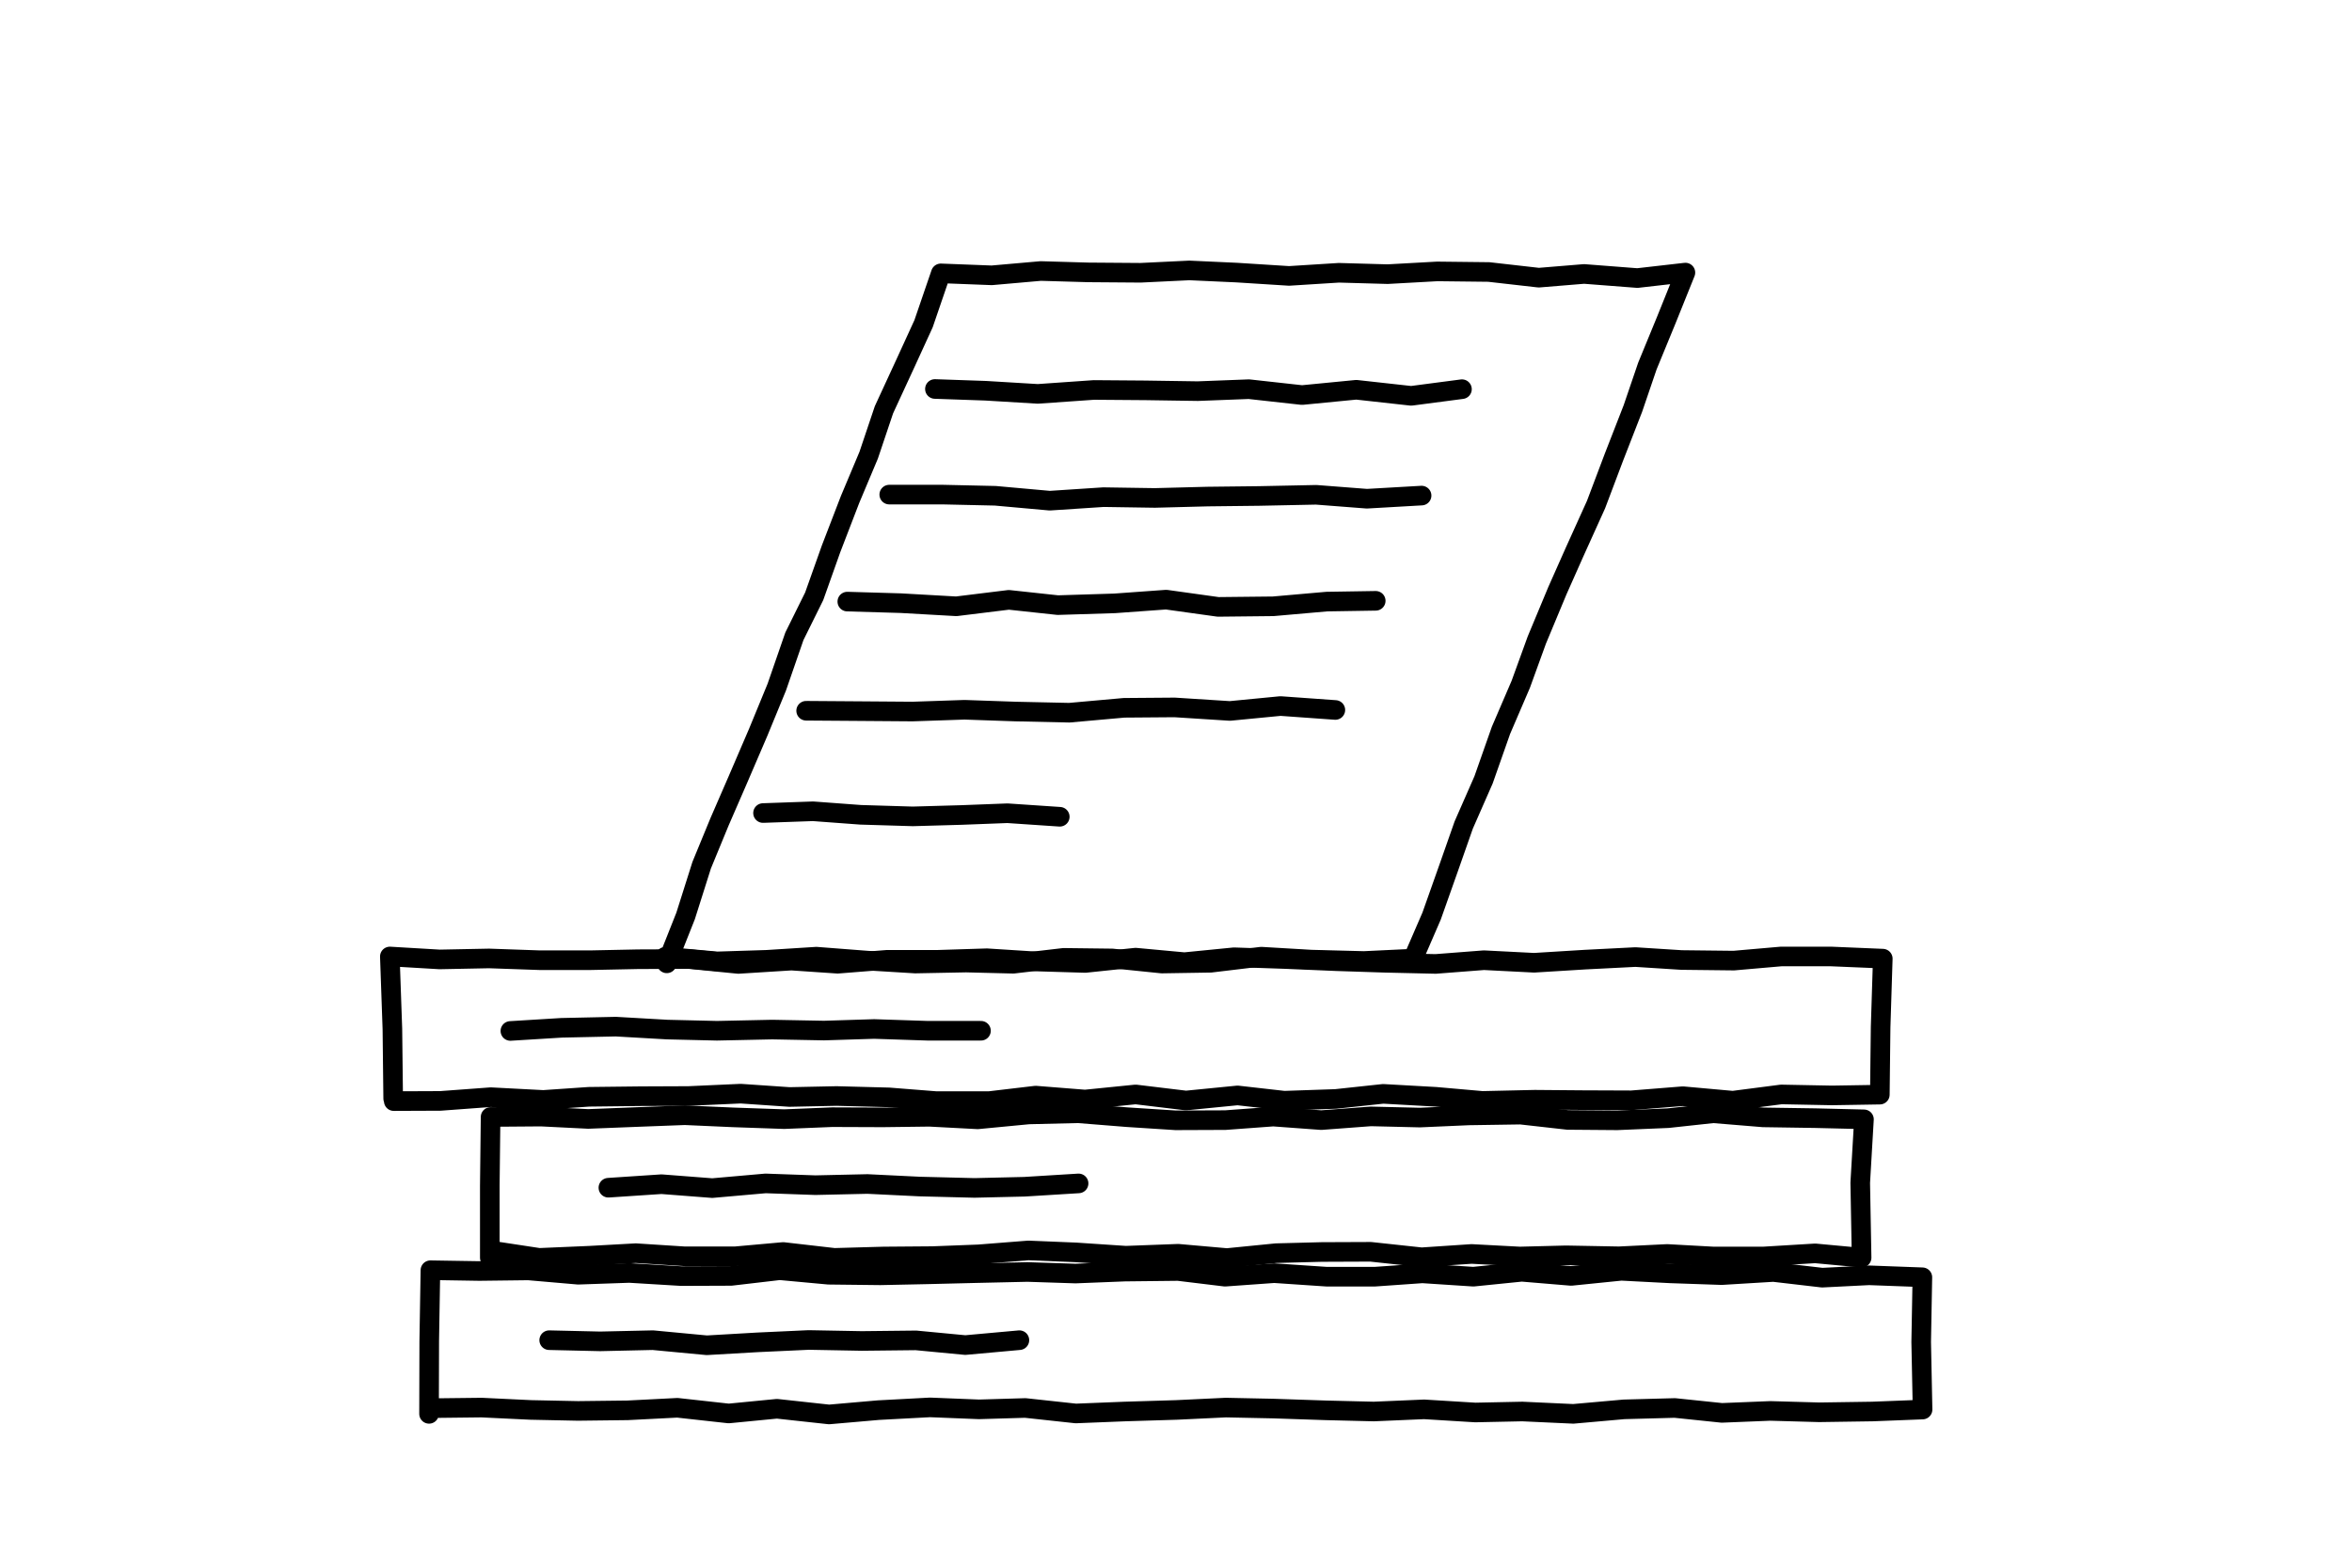
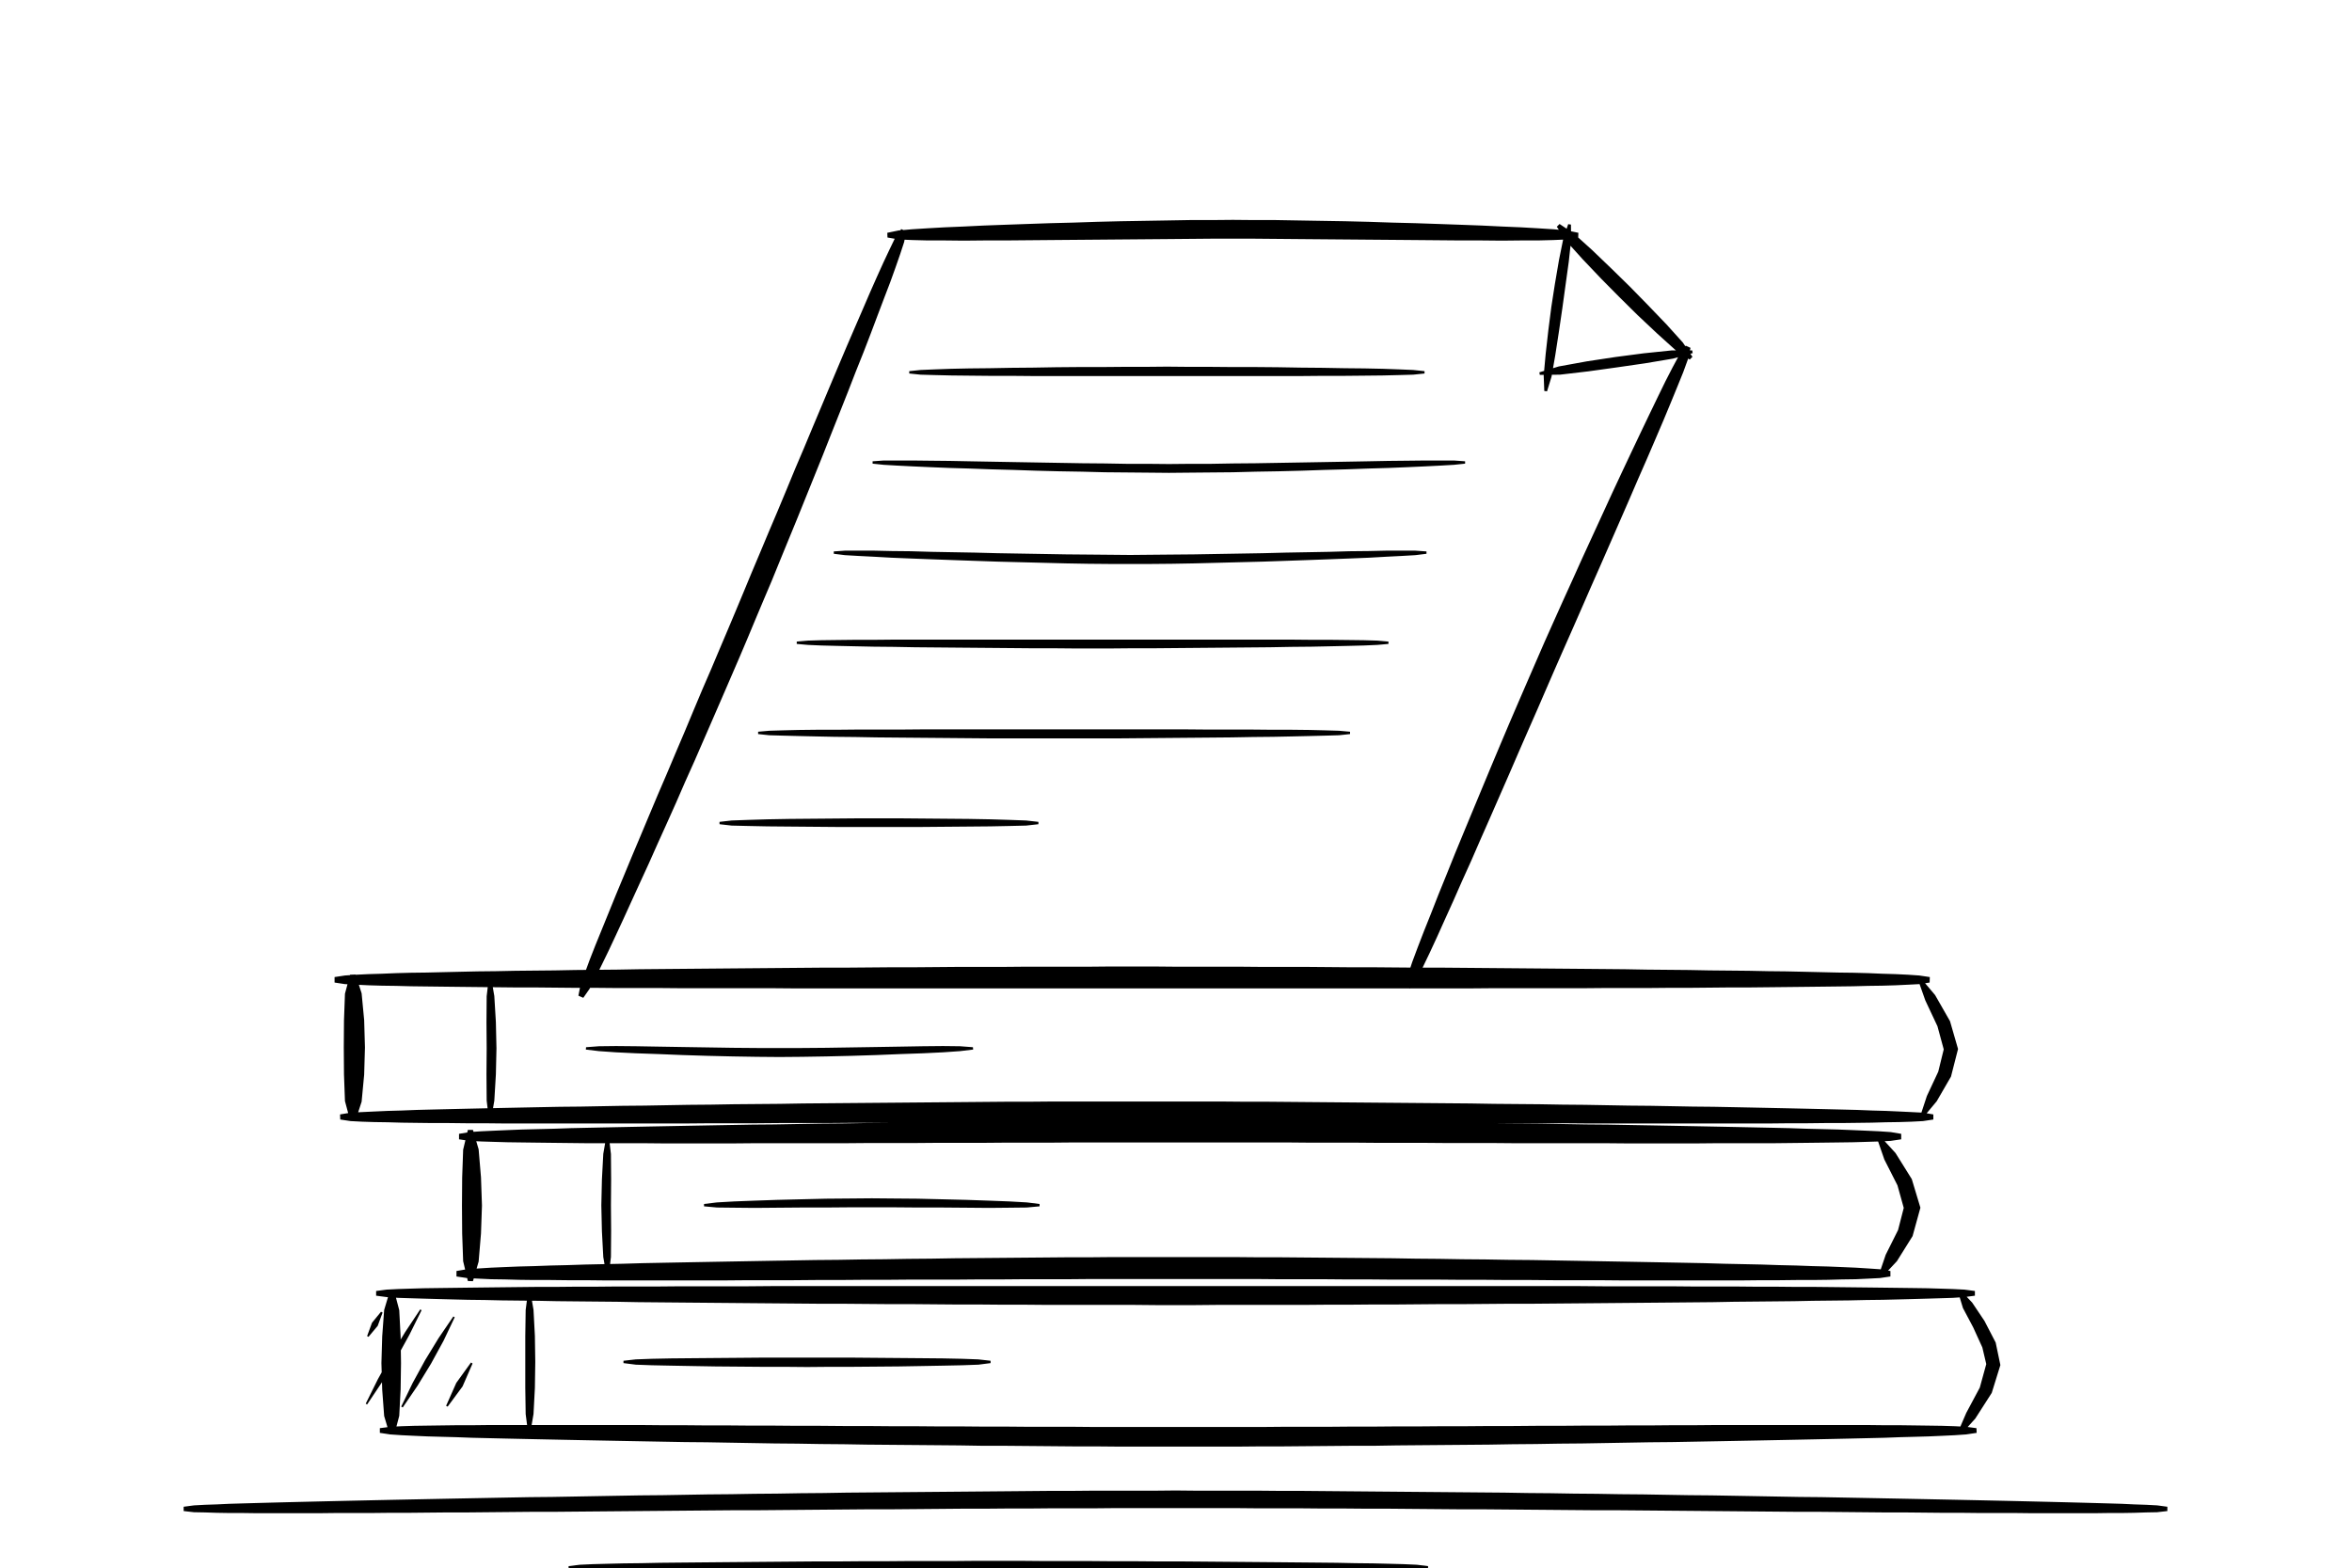
<svg xmlns="http://www.w3.org/2000/svg" viewBox="0 0 120 80">
-   <g fill="none" stroke="currentColor" stroke-width="1" stroke-linecap="round" stroke-linejoin="round">
-     <path d="M21.96,71.86 L24.57,71.83 L27.08,71.95 L29.49,72.00 L32.02,71.97 L34.56,71.84 L37.18,72.13 L39.64,71.89 L42.30,72.18 L44.82,71.96 L47.45,71.82 L49.95,71.92 L52.31,71.85 L54.89,72.13 L57.39,72.03 L60.03,71.95 L62.54,71.83 L64.96,71.88 L67.64,71.97 L70.09,72.03 L72.66,71.92 L75.27,72.08 L77.67,72.03 L80.27,72.15 L82.86,71.92 L85.45,71.85 L87.85,72.10 L90.32,72.00 L92.82,72.07 L95.53,72.03 L98.09,71.93 L98.02,68.48 L98.08,65.18 L95.36,65.08 L92.97,65.20 L90.48,64.91 L87.84,65.07 L85.22,64.98 L82.72,64.85 L80.16,65.11 L77.64,64.90 L75.17,65.15 L72.57,64.98 L70.15,65.15 L67.68,65.15 L65.01,64.97 L62.50,65.15 L60.11,64.86 L57.39,64.89 L54.87,64.99 L52.42,64.91 L49.75,64.97 L47.30,65.03 L44.91,65.08 L42.27,65.05 L39.78,64.82 L37.30,65.11 L34.76,65.12 L32.11,64.96 L29.50,65.05 L26.96,64.83 L24.46,64.86 L21.96,64.82 L21.90,68.45 L21.89,72.15" />
-     <path d="M28.02,68.39 L30.62,68.45 L33.31,68.39 L36.06,68.65 L38.66,68.50 L41.26,68.38 L43.97,68.43 L46.73,68.40 L49.25,68.64 L52.01,68.39" />
-     <path d="M25.01,63.81 L27.51,64.19 L30.09,64.08 L32.44,63.95 L34.92,64.11 L37.51,64.11 L39.96,63.89 L42.57,64.19 L45.08,64.12 L47.58,64.10 L49.93,64.01 L52.47,63.81 L54.89,63.91 L57.44,64.08 L60.11,63.98 L62.60,64.20 L65.11,63.95 L67.43,63.89 L69.93,63.88 L72.53,64.16 L75.08,63.99 L77.54,64.12 L79.90,64.06 L82.60,64.11 L85.06,63.99 L87.42,64.12 L89.96,64.12 L92.61,63.96 L94.98,64.18 L94.91,60.36 L95.10,57.12 L92.62,57.06 L89.96,57.02 L87.41,56.81 L85.11,57.06 L82.51,57.17 L79.98,57.15 L77.58,56.88 L74.94,56.92 L72.44,57.03 L69.94,56.97 L67.41,57.16 L64.96,56.98 L62.52,57.16 L59.98,57.17 L57.50,57.01 L55.01,56.81 L52.49,56.87 L49.88,57.12 L47.42,56.99 L45.05,57.02 L42.46,57.01 L40.01,57.11 L37.41,57.02 L34.94,56.91 L32.57,57.00 L30.01,57.10 L27.60,56.98 L25.03,57.00 L24.99,60.51 L24.99,64.18" />
-     <path d="M31.04,60.61 L33.75,60.43 L36.34,60.63 L39.06,60.39 L41.60,60.48 L44.26,60.42 L46.92,60.55 L49.72,60.62 L52.27,60.56 L55.03,60.39" />
-     <path d="M20.09,56.19 L22.47,56.18 L25.04,55.99 L27.72,56.13 L30.05,55.97 L32.67,55.94 L35.13,55.93 L37.79,55.81 L40.28,55.98 L42.68,55.93 L45.36,56.00 L47.76,56.19 L50.47,56.19 L52.84,55.91 L55.36,56.11 L57.94,55.85 L60.51,56.16 L63.14,55.90 L65.52,56.17 L68.15,56.08 L70.57,55.82 L73.25,55.97 L75.63,56.18 L78.30,56.12 L80.70,56.14 L83.23,56.15 L85.86,55.94 L88.41,56.17 L90.88,55.85 L93.47,55.90 L95.91,55.86 L95.95,52.42 L96.06,48.92 L93.43,48.81 L90.87,48.81 L88.46,49.02 L85.79,48.99 L83.44,48.84 L80.88,48.97 L78.27,49.13 L75.71,49.00 L73.25,49.19 L70.63,49.13 L68.18,49.05 L65.58,48.94 L62.96,48.85 L60.43,49.10 L57.94,48.87 L55.37,49.14 L53.02,49.07 L50.35,48.90 L47.82,48.98 L45.25,48.98 L42.74,49.18 L40.38,49.02 L37.67,49.19 L35.15,48.94 L32.55,48.95 L30.13,49.00 L27.53,49.00 L24.95,48.91 L22.43,48.96 L19.89,48.81 L20.02,52.51 L20.06,56.06" />
-     <path d="M26.04,52.61 L28.65,52.45 L31.42,52.39 L34.04,52.54 L36.58,52.60 L39.40,52.54 L42.04,52.59 L44.60,52.51 L47.33,52.60 L50.05,52.60" />
-     <path d="M34.02,49.16 L34.98,46.74 L35.80,44.15 L36.71,41.94 L37.64,39.80 L38.68,37.38 L39.63,35.07 L40.53,32.47 L41.54,30.43 L42.40,28.01 L43.37,25.49 L44.32,23.23 L45.10,20.91 L46.19,18.55 L47.12,16.52 L48.00,13.95 L50.60,14.05 L53.10,13.83 L55.52,13.90 L58.19,13.92 L60.68,13.80 L63.09,13.91 L65.77,14.08 L68.31,13.92 L70.80,13.99 L73.33,13.85 L75.96,13.88 L78.51,14.17 L80.82,13.98 L83.54,14.19 L85.99,13.91 L85.00,16.37 L84.05,18.68 L83.31,20.85 L82.34,23.34 L81.43,25.75 L80.34,28.16 L79.46,30.14 L78.41,32.66 L77.59,34.92 L76.58,37.27 L75.69,39.80 L74.68,42.10 L73.95,44.18 L73.04,46.75 L72.10,48.92 L69.59,49.04 L66.90,48.97 L64.35,48.82 L61.77,49.13 L59.28,49.17 L56.74,48.91 L54.27,48.88 L51.70,49.18 L49.29,49.12 L46.70,49.17 L44.24,49.02 L41.65,48.82 L39.12,48.98 L36.59,49.06 L33.95,48.82" />
-     <path d="M47.70,19.85 L50.29,19.94 L52.95,20.10 L55.81,19.90 L58.44,19.92 L61.11,19.96 L63.72,19.86 L66.43,20.16 L69.20,19.89 L72.00,20.20 L74.59,19.86" />
-     <path d="M45.37,25.24 L48.10,25.24 L50.78,25.30 L53.56,25.55 L56.30,25.37 L58.92,25.41 L61.61,25.34 L64.23,25.31 L67.15,25.25 L69.74,25.45 L72.53,25.29" />
-     <path d="M43.23,30.70 L45.96,30.78 L48.79,30.94 L51.47,30.61 L53.97,30.88 L56.87,30.79 L59.50,30.60 L62.15,30.97 L64.96,30.94 L67.69,30.70 L70.19,30.66" />
-     <path d="M41.13,36.27 L43.93,36.29 L46.56,36.31 L49.21,36.22 L51.81,36.31 L54.56,36.37 L57.35,36.12 L59.93,36.10 L62.75,36.28 L65.33,36.03 L68.13,36.23" />
-     <path d="M38.93,41.49 L41.48,41.40 L43.91,41.58 L46.57,41.66 L49.05,41.59 L51.40,41.50 L54.07,41.68" />
-   </g>
+   <path fill="currentColor" d="M19.38,73.12 L19.91,73.20 L20.50,73.24 L21.13,73.27 L21.80,73.30 L22.52,73.32 L23.28,73.34 L24.08,73.37 L24.92,73.39 L25.79,73.41 L26.70,73.43 L27.64,73.45 L28.60,73.47 L29.60,73.49 L30.62,73.51 L31.67,73.53 L32.74,73.55 L33.83,73.57 L34.94,73.59 L36.06,73.60 L37.20,73.62 L38.35,73.64 L39.51,73.66 L40.68,73.67 L41.86,73.69 L43.05,73.70 L44.23,73.72 L45.42,73.73 L46.61,73.74 L47.79,73.75 L48.97,73.76 L50.15,73.78 L51.31,73.78 L52.47,73.79 L53.61,73.80 L54.74,73.81 L55.86,73.81 L56.95,73.82 L58.03,73.82 L59.08,73.82 L60.11,73.82 L61.15,73.82 L62.20,73.82 L63.28,73.82 L64.37,73.81 L65.49,73.81 L66.62,73.80 L67.76,73.79 L68.91,73.78 L70.08,73.78 L71.25,73.76 L72.44,73.75 L73.62,73.74 L74.81,73.73 L76.00,73.72 L77.18,73.70 L78.37,73.69 L79.54,73.67 L80.72,73.66 L81.88,73.64 L83.03,73.62 L84.17,73.60 L85.29,73.59 L86.40,73.57 L87.49,73.55 L88.56,73.53 L89.61,73.51 L90.63,73.49 L91.62,73.47 L92.59,73.45 L93.53,73.43 L94.44,73.41 L95.31,73.39 L96.15,73.37 L96.95,73.34 L97.71,73.32 L98.42,73.30 L99.10,73.27 L99.73,73.24 L100.31,73.20 L100.85,73.12 L100.84,72.88 L100.31,72.81 L99.73,72.78 L99.09,72.76 L98.42,72.75 L97.70,72.74 L96.94,72.73 L96.14,72.73 L95.30,72.72 L94.43,72.72 L93.52,72.72 L92.58,72.72 L91.62,72.72 L90.62,72.72 L89.60,72.72 L88.55,72.72 L87.48,72.72 L86.39,72.73 L85.28,72.73 L84.16,72.74 L83.02,72.74 L81.87,72.75 L80.71,72.75 L79.54,72.76 L78.36,72.76 L77.17,72.77 L75.99,72.77 L74.80,72.78 L73.61,72.78 L72.43,72.79 L71.25,72.79 L70.07,72.80 L68.91,72.80 L67.75,72.81 L66.61,72.81 L65.48,72.81 L64.37,72.82 L63.27,72.82 L62.20,72.82 L61.14,72.82 L60.11,72.82 L59.08,72.82 L58.03,72.82 L56.95,72.82 L55.86,72.82 L54.75,72.81 L53.62,72.81 L52.47,72.81 L51.32,72.80 L50.15,72.80 L48.98,72.79 L47.80,72.79 L46.61,72.78 L45.43,72.78 L44.24,72.77 L43.05,72.77 L41.87,72.76 L40.69,72.76 L39.52,72.75 L38.36,72.75 L37.21,72.74 L36.07,72.74 L34.94,72.73 L33.84,72.73 L32.75,72.72 L31.68,72.72 L30.63,72.72 L29.61,72.72 L28.61,72.72 L27.64,72.72 L26.71,72.72 L25.80,72.72 L24.93,72.72 L24.09,72.73 L23.29,72.73 L22.53,72.74 L21.81,72.75 L21.13,72.76 L20.50,72.78 L19.92,72.81 L19.38,72.88Z M19.19,66.12 L19.72,66.19 L20.31,66.23 L20.94,66.25 L21.61,66.27 L22.33,66.29 L23.09,66.31 L23.89,66.33 L24.73,66.34 L25.61,66.36 L26.51,66.37 L27.45,66.38 L28.42,66.40 L29.42,66.41 L30.45,66.42 L31.49,66.43 L32.56,66.45 L33.65,66.46 L34.76,66.47 L35.89,66.48 L37.03,66.49 L38.18,66.50 L39.35,66.51 L40.52,66.52 L41.70,66.53 L42.89,66.53 L44.07,66.54 L45.26,66.55 L46.45,66.55 L47.64,66.56 L48.82,66.57 L50.00,66.57 L51.16,66.58 L52.32,66.58 L53.47,66.59 L54.60,66.59 L55.71,66.59 L56.81,66.59 L57.89,66.59 L58.94,66.60 L59.98,66.60 L61.01,66.60 L62.06,66.59 L63.14,66.59 L64.24,66.59 L65.35,66.59 L66.48,66.59 L67.63,66.58 L68.79,66.58 L69.95,66.57 L71.13,66.57 L72.31,66.56 L73.50,66.55 L74.69,66.55 L75.88,66.54 L77.06,66.53 L78.25,66.53 L79.43,66.52 L80.60,66.51 L81.77,66.50 L82.92,66.49 L84.06,66.48 L85.19,66.47 L86.30,66.46 L87.39,66.45 L88.46,66.43 L89.50,66.42 L90.53,66.41 L91.53,66.40 L92.50,66.38 L93.44,66.37 L94.34,66.36 L95.22,66.34 L96.06,66.33 L96.86,66.31 L97.62,66.29 L98.34,66.27 L99.01,66.25 L99.64,66.23 L100.23,66.19 L100.76,66.12 L100.76,65.88 L100.23,65.81 L99.64,65.78 L99.01,65.76 L98.34,65.74 L97.62,65.73 L96.85,65.72 L96.05,65.71 L95.22,65.70 L94.34,65.69 L93.43,65.68 L92.49,65.67 L91.52,65.67 L90.53,65.66 L89.50,65.66 L88.45,65.65 L87.38,65.65 L86.29,65.65 L85.18,65.64 L84.06,65.64 L82.92,65.64 L81.76,65.64 L80.60,65.63 L79.43,65.63 L78.25,65.63 L77.06,65.63 L75.87,65.63 L74.68,65.63 L73.50,65.63 L72.31,65.63 L71.13,65.63 L69.95,65.63 L68.78,65.63 L67.63,65.63 L66.48,65.63 L65.35,65.63 L64.24,65.63 L63.14,65.63 L62.06,65.63 L61.01,65.63 L59.98,65.63 L58.94,65.63 L57.89,65.63 L56.81,65.63 L55.71,65.63 L54.60,65.63 L53.47,65.63 L52.32,65.63 L51.17,65.63 L50.00,65.63 L48.82,65.63 L47.64,65.63 L46.46,65.63 L45.27,65.63 L44.08,65.63 L42.89,65.63 L41.70,65.63 L40.52,65.63 L39.35,65.63 L38.19,65.64 L37.03,65.64 L35.89,65.64 L34.77,65.64 L33.66,65.65 L32.57,65.65 L31.50,65.65 L30.45,65.66 L29.42,65.66 L28.43,65.67 L27.46,65.67 L26.52,65.68 L25.61,65.69 L24.74,65.70 L23.90,65.71 L23.10,65.72 L22.33,65.73 L21.61,65.74 L20.94,65.76 L20.31,65.78 L19.72,65.81 L19.19,65.88Z M19.88,65.91 L19.60,66.85 L19.50,68.20 L19.46,69.56 L19.50,70.91 L19.60,72.26 L19.88,73.20 L20.12,73.20 L20.37,72.25 L20.44,70.90 L20.46,69.56 L20.44,68.21 L20.37,66.86 L20.12,65.91Z M99.92,65.99 L100.15,66.75 L100.67,67.73 L101.14,68.76 L101.34,69.61 L101.01,70.81 L100.32,72.10 L99.89,73.10 L100.05,73.20 L100.78,72.39 L101.62,71.08 L102.06,69.66 L101.82,68.51 L101.25,67.41 L100.62,66.47 L100.08,65.90Z M26.94,65.92 L26.82,66.85 L26.80,68.18 L26.80,69.50 L26.80,70.83 L26.82,72.16 L26.94,73.09 L27.06,73.09 L27.22,72.16 L27.29,70.83 L27.31,69.50 L27.29,68.17 L27.22,66.84 L27.06,65.91Z M31.81,69.56 L32.44,69.64 L33.26,69.67 L34.24,69.69 L35.33,69.71 L36.50,69.73 L37.71,69.74 L38.91,69.75 L40.08,69.75 L41.18,69.76 L42.27,69.75 L43.44,69.75 L44.65,69.74 L45.85,69.73 L47.02,69.71 L48.12,69.69 L49.09,69.67 L49.92,69.64 L50.54,69.56 L50.54,69.44 L49.91,69.37 L49.09,69.34 L48.12,69.32 L47.02,69.31 L45.85,69.30 L44.65,69.29 L43.44,69.28 L42.27,69.28 L41.18,69.28 L40.08,69.28 L38.91,69.28 L37.71,69.29 L36.50,69.30 L35.33,69.31 L34.24,69.32 L33.26,69.34 L32.44,69.37 L31.81,69.44Z M23.29,65.14 L23.83,65.22 L24.42,65.25 L25.06,65.28 L25.75,65.29 L26.49,65.31 L27.27,65.32 L28.10,65.32 L28.96,65.33 L29.87,65.33 L30.80,65.34 L31.78,65.34 L32.78,65.34 L33.81,65.34 L34.86,65.34 L35.94,65.34 L37.04,65.34 L38.16,65.33 L39.30,65.33 L40.45,65.33 L41.61,65.32 L42.78,65.32 L43.96,65.31 L45.14,65.31 L46.32,65.30 L47.51,65.30 L48.69,65.30 L49.87,65.29 L51.04,65.29 L52.20,65.28 L53.35,65.28 L54.49,65.28 L55.61,65.27 L56.71,65.27 L57.78,65.27 L58.84,65.27 L59.87,65.27 L60.90,65.27 L61.95,65.27 L63.03,65.27 L64.13,65.27 L65.25,65.28 L66.39,65.28 L67.53,65.28 L68.70,65.29 L69.87,65.29 L71.04,65.30 L72.23,65.30 L73.41,65.30 L74.60,65.31 L75.78,65.31 L76.96,65.32 L78.13,65.32 L79.29,65.33 L80.44,65.33 L81.57,65.33 L82.69,65.34 L83.79,65.34 L84.87,65.34 L85.93,65.34 L86.96,65.34 L87.96,65.34 L88.93,65.34 L89.87,65.33 L90.77,65.33 L91.64,65.32 L92.46,65.32 L93.25,65.31 L93.99,65.29 L94.68,65.28 L95.32,65.25 L95.91,65.22 L96.45,65.14 L96.45,64.86 L95.91,64.77 L95.32,64.73 L94.68,64.69 L93.99,64.66 L93.25,64.63 L92.47,64.61 L91.65,64.58 L90.78,64.56 L89.88,64.53 L88.94,64.51 L87.97,64.49 L86.97,64.46 L85.94,64.44 L84.88,64.42 L83.80,64.40 L82.70,64.38 L81.58,64.36 L80.45,64.34 L79.30,64.32 L78.14,64.30 L76.97,64.29 L75.79,64.27 L74.61,64.26 L73.42,64.24 L72.24,64.23 L71.05,64.21 L69.87,64.20 L68.70,64.19 L67.54,64.18 L66.39,64.17 L65.25,64.16 L64.14,64.16 L63.03,64.15 L61.95,64.15 L60.90,64.15 L59.87,64.15 L58.84,64.15 L57.78,64.15 L56.70,64.15 L55.60,64.16 L54.48,64.16 L53.35,64.17 L52.20,64.18 L51.03,64.19 L49.86,64.20 L48.68,64.21 L47.50,64.23 L46.32,64.24 L45.13,64.26 L43.95,64.27 L42.77,64.29 L41.60,64.30 L40.44,64.32 L39.29,64.34 L38.15,64.36 L37.03,64.38 L35.93,64.40 L34.85,64.42 L33.80,64.44 L32.77,64.46 L31.77,64.49 L30.80,64.51 L29.86,64.53 L28.95,64.56 L28.09,64.58 L27.26,64.61 L26.48,64.63 L25.74,64.66 L25.05,64.69 L24.41,64.73 L23.82,64.77 L23.29,64.86Z M23.42,58.14 L23.96,58.22 L24.56,58.25 L25.20,58.27 L25.90,58.29 L26.64,58.30 L27.43,58.31 L28.26,58.32 L29.13,58.33 L30.03,58.34 L30.98,58.34 L31.95,58.34 L32.96,58.34 L34.00,58.35 L35.06,58.35 L36.15,58.35 L37.25,58.35 L38.38,58.34 L39.52,58.34 L40.68,58.34 L41.84,58.34 L43.02,58.34 L44.21,58.33 L45.40,58.33 L46.59,58.33 L47.78,58.32 L48.97,58.32 L50.15,58.32 L51.33,58.31 L52.50,58.31 L53.65,58.31 L54.80,58.30 L55.92,58.30 L57.03,58.30 L58.11,58.30 L59.17,58.30 L60.21,58.30 L61.24,58.30 L62.31,58.30 L63.39,58.30 L64.50,58.30 L65.62,58.30 L66.76,58.31 L67.92,58.31 L69.09,58.31 L70.27,58.32 L71.45,58.32 L72.64,58.32 L73.83,58.33 L75.02,58.33 L76.21,58.33 L77.40,58.34 L78.57,58.34 L79.74,58.34 L80.90,58.34 L82.04,58.34 L83.17,58.35 L84.27,58.35 L85.36,58.35 L86.42,58.35 L87.46,58.34 L88.46,58.34 L89.44,58.34 L90.38,58.34 L91.29,58.33 L92.16,58.32 L92.99,58.31 L93.78,58.30 L94.52,58.29 L95.22,58.27 L95.86,58.25 L96.46,58.22 L97.00,58.14 L97.00,57.86 L96.46,57.77 L95.87,57.73 L95.22,57.70 L94.53,57.67 L93.78,57.64 L93.00,57.62 L92.17,57.60 L91.30,57.57 L90.39,57.55 L89.45,57.53 L88.47,57.51 L87.46,57.49 L86.43,57.47 L85.37,57.45 L84.28,57.43 L83.17,57.41 L82.05,57.39 L80.91,57.38 L79.75,57.36 L78.58,57.34 L77.40,57.33 L76.22,57.31 L75.03,57.30 L73.84,57.28 L72.65,57.27 L71.46,57.26 L70.27,57.25 L69.09,57.24 L67.92,57.23 L66.77,57.22 L65.63,57.22 L64.50,57.21 L63.39,57.21 L62.31,57.20 L61.25,57.20 L60.21,57.20 L59.17,57.20 L58.11,57.20 L57.02,57.21 L55.92,57.21 L54.79,57.22 L53.65,57.22 L52.49,57.23 L51.32,57.24 L50.15,57.25 L48.96,57.26 L47.77,57.27 L46.58,57.28 L45.39,57.30 L44.20,57.31 L43.01,57.33 L41.84,57.34 L40.67,57.36 L39.51,57.38 L38.37,57.39 L37.24,57.41 L36.14,57.43 L35.05,57.45 L33.99,57.47 L32.95,57.49 L31.95,57.51 L30.97,57.53 L30.03,57.55 L29.12,57.57 L28.25,57.60 L27.42,57.62 L26.63,57.64 L25.89,57.67 L25.20,57.70 L24.55,57.73 L23.96,57.77 L23.42,57.86Z M23.87,57.66 L23.63,58.67 L23.58,60.10 L23.57,61.52 L23.58,62.94 L23.63,64.36 L23.87,65.37 L24.13,65.38 L24.42,64.38 L24.54,62.95 L24.59,61.52 L24.54,60.08 L24.42,58.65 L24.13,57.66Z M95.78,58.13 L96.14,59.17 L96.81,60.49 L97.13,61.64 L96.84,62.77 L96.21,64.03 L95.87,65.03 L96.05,65.14 L96.78,64.36 L97.58,63.08 L97.98,61.63 L97.54,60.17 L96.71,58.84 L95.96,58.02Z M30.94,57.96 L30.78,58.88 L30.71,60.19 L30.68,61.51 L30.71,62.83 L30.78,64.15 L30.94,65.07 L31.06,65.06 L31.17,64.14 L31.18,62.82 L31.17,61.51 L31.18,60.20 L31.17,58.89 L31.06,57.96Z M35.92,61.56 L36.58,61.62 L37.46,61.63 L38.50,61.64 L39.67,61.63 L40.90,61.62 L42.14,61.62 L43.35,61.61 L44.48,61.61 L45.61,61.61 L46.82,61.62 L48.06,61.62 L49.29,61.63 L50.46,61.64 L51.50,61.63 L52.38,61.62 L53.04,61.56 L53.04,61.44 L52.39,61.36 L51.51,61.31 L50.46,61.27 L49.30,61.23 L48.07,61.20 L46.82,61.17 L45.61,61.16 L44.48,61.15 L43.35,61.16 L42.14,61.17 L40.89,61.20 L39.66,61.23 L38.50,61.27 L37.45,61.31 L36.58,61.36 L35.92,61.44Z M17.36,57.13 L17.89,57.21 L18.47,57.24 L19.10,57.26 L19.78,57.27 L20.49,57.29 L21.25,57.30 L22.05,57.31 L22.89,57.31 L23.76,57.32 L24.66,57.32 L25.60,57.33 L26.56,57.33 L27.56,57.33 L28.58,57.33 L29.62,57.33 L30.69,57.33 L31.78,57.33 L32.88,57.33 L34.00,57.33 L35.14,57.33 L36.29,57.32 L37.45,57.32 L38.62,57.32 L39.79,57.31 L40.98,57.31 L42.16,57.31 L43.34,57.30 L44.53,57.30 L45.71,57.30 L46.89,57.29 L48.06,57.29 L49.22,57.29 L50.38,57.29 L51.52,57.28 L52.64,57.28 L53.75,57.28 L54.85,57.28 L55.92,57.28 L56.97,57.28 L58.00,57.28 L59.03,57.28 L60.08,57.28 L61.15,57.28 L62.25,57.28 L63.36,57.28 L64.48,57.28 L65.62,57.29 L66.78,57.29 L67.94,57.29 L69.11,57.29 L70.29,57.30 L71.47,57.30 L72.65,57.30 L73.84,57.31 L75.02,57.31 L76.20,57.31 L77.38,57.32 L78.55,57.32 L79.71,57.32 L80.86,57.33 L81.99,57.33 L83.12,57.33 L84.22,57.33 L85.31,57.33 L86.37,57.33 L87.42,57.33 L88.44,57.33 L89.43,57.33 L90.40,57.33 L91.34,57.32 L92.24,57.32 L93.11,57.31 L93.95,57.31 L94.75,57.30 L95.50,57.29 L96.22,57.27 L96.90,57.26 L97.53,57.24 L98.11,57.21 L98.64,57.13 L98.64,56.87 L98.11,56.78 L97.53,56.75 L96.90,56.72 L96.23,56.69 L95.51,56.67 L94.75,56.64 L93.95,56.62 L93.12,56.60 L92.25,56.58 L91.34,56.56 L90.41,56.54 L89.44,56.52 L88.45,56.50 L87.43,56.48 L86.38,56.47 L85.32,56.45 L84.23,56.43 L83.12,56.42 L82.00,56.40 L80.86,56.38 L79.72,56.37 L78.56,56.35 L77.39,56.34 L76.21,56.33 L75.03,56.31 L73.85,56.30 L72.66,56.29 L71.48,56.28 L70.29,56.27 L69.12,56.26 L67.94,56.25 L66.78,56.24 L65.63,56.23 L64.49,56.22 L63.36,56.22 L62.25,56.21 L61.15,56.21 L60.08,56.21 L59.03,56.21 L58.00,56.21 L56.97,56.21 L55.92,56.21 L54.84,56.21 L53.75,56.21 L52.64,56.22 L51.51,56.22 L50.37,56.23 L49.22,56.24 L48.05,56.25 L46.88,56.26 L45.71,56.27 L44.52,56.28 L43.34,56.29 L42.15,56.30 L40.97,56.31 L39.79,56.33 L38.61,56.34 L37.44,56.35 L36.28,56.37 L35.13,56.38 L34.00,56.40 L32.88,56.42 L31.77,56.43 L30.68,56.45 L29.62,56.47 L28.57,56.48 L27.55,56.50 L26.56,56.52 L25.59,56.54 L24.66,56.56 L23.75,56.58 L22.88,56.60 L22.04,56.62 L21.25,56.64 L20.49,56.67 L19.77,56.69 L19.10,56.72 L18.47,56.75 L17.89,56.78 L17.35,56.87Z M17.07,50.14 L17.60,50.22 L18.18,50.25 L18.81,50.28 L19.49,50.30 L20.21,50.31 L20.97,50.33 L21.77,50.34 L22.60,50.35 L23.47,50.36 L24.38,50.37 L25.32,50.38 L26.29,50.39 L27.28,50.39 L28.30,50.40 L29.35,50.41 L30.42,50.41 L31.50,50.42 L32.61,50.42 L33.73,50.42 L34.87,50.43 L36.02,50.43 L37.18,50.43 L38.35,50.43 L39.53,50.43 L40.71,50.44 L41.90,50.44 L43.09,50.44 L44.27,50.44 L45.46,50.44 L46.63,50.44 L47.81,50.44 L48.97,50.44 L50.13,50.44 L51.27,50.44 L52.40,50.44 L53.51,50.44 L54.60,50.44 L55.68,50.44 L56.73,50.44 L57.76,50.44 L58.79,50.44 L59.84,50.44 L60.92,50.44 L62.01,50.44 L63.13,50.44 L64.25,50.44 L65.40,50.44 L66.55,50.44 L67.71,50.44 L68.89,50.44 L70.07,50.44 L71.25,50.44 L72.44,50.44 L73.62,50.44 L74.81,50.44 L75.99,50.43 L77.17,50.43 L78.34,50.43 L79.50,50.43 L80.65,50.43 L81.79,50.42 L82.91,50.42 L84.02,50.42 L85.11,50.41 L86.17,50.41 L87.22,50.40 L88.24,50.39 L89.24,50.39 L90.20,50.38 L91.14,50.37 L92.05,50.36 L92.92,50.35 L93.76,50.34 L94.55,50.33 L95.31,50.31 L96.03,50.30 L96.71,50.28 L97.34,50.25 L97.92,50.22 L98.45,50.14 L98.46,49.86 L97.92,49.78 L97.34,49.74 L96.71,49.71 L96.03,49.69 L95.32,49.66 L94.56,49.64 L93.76,49.63 L92.92,49.61 L92.05,49.59 L91.14,49.57 L90.21,49.56 L89.24,49.54 L88.24,49.53 L87.22,49.52 L86.18,49.50 L85.11,49.49 L84.02,49.48 L82.91,49.46 L81.79,49.45 L80.65,49.44 L79.50,49.43 L78.34,49.42 L77.17,49.41 L75.99,49.40 L74.81,49.39 L73.63,49.38 L72.44,49.38 L71.25,49.37 L70.07,49.36 L68.89,49.36 L67.72,49.35 L66.55,49.34 L65.40,49.34 L64.26,49.34 L63.13,49.33 L62.01,49.33 L60.92,49.33 L59.84,49.33 L58.79,49.32 L57.76,49.32 L56.73,49.32 L55.68,49.33 L54.60,49.33 L53.51,49.33 L52.40,49.33 L51.27,49.34 L50.12,49.34 L48.97,49.34 L47.81,49.35 L46.63,49.36 L45.45,49.36 L44.27,49.37 L43.08,49.38 L41.90,49.38 L40.71,49.39 L39.53,49.40 L38.35,49.41 L37.18,49.42 L36.02,49.43 L34.87,49.44 L33.73,49.45 L32.61,49.46 L31.50,49.48 L30.41,49.49 L29.34,49.50 L28.30,49.52 L27.28,49.53 L26.28,49.54 L25.31,49.56 L24.38,49.57 L23.47,49.59 L22.60,49.61 L21.76,49.63 L20.96,49.64 L20.21,49.66 L19.49,49.69 L18.81,49.71 L18.18,49.74 L17.60,49.78 L17.07,49.86Z M17.86,49.74 L17.60,50.71 L17.55,52.08 L17.54,53.45 L17.55,54.82 L17.60,56.19 L17.86,57.16 L18.14,57.17 L18.45,56.22 L18.58,54.84 L18.62,53.45 L18.58,52.06 L18.45,50.69 L18.14,49.73Z M97.87,50.03 L98.23,51.05 L98.85,52.37 L99.17,53.55 L98.89,54.69 L98.31,55.93 L97.99,56.90 L98.15,56.99 L98.81,56.20 L99.54,54.94 L99.90,53.53 L99.49,52.11 L98.73,50.78 L98.03,49.95Z M24.94,49.90 L24.83,50.84 L24.82,52.17 L24.83,53.50 L24.82,54.82 L24.83,56.16 L24.94,57.09 L25.06,57.09 L25.22,56.17 L25.30,54.83 L25.33,53.50 L25.30,52.16 L25.22,50.83 L25.06,49.90Z M29.89,53.56 L30.56,53.64 L31.42,53.70 L32.45,53.75 L33.60,53.79 L34.83,53.84 L36.11,53.88 L37.38,53.91 L38.62,53.93 L39.77,53.94 L40.92,53.93 L42.16,53.91 L43.43,53.88 L44.71,53.84 L45.94,53.79 L47.09,53.75 L48.12,53.70 L48.98,53.64 L49.65,53.56 L49.64,53.44 L48.98,53.39 L48.11,53.38 L47.08,53.39 L45.93,53.41 L44.70,53.43 L43.42,53.45 L42.15,53.47 L40.92,53.48 L39.77,53.48 L38.62,53.48 L37.39,53.47 L36.12,53.45 L34.84,53.43 L33.61,53.41 L32.46,53.39 L31.43,53.38 L30.56,53.39 L29.90,53.44Z M18.80,68.22 L19.27,67.66 L19.52,66.98 L19.44,66.94 L18.98,67.50 L18.73,68.18Z M18.73,71.67 L19.50,70.52 L20.22,69.33 L20.89,68.11 L21.51,66.86 L21.44,66.82 L20.67,67.98 L19.95,69.17 L19.28,70.38 L18.66,71.63Z M20.55,71.82 L21.30,70.72 L21.99,69.59 L22.63,68.42 L23.20,67.22 L23.13,67.18 L22.38,68.28 L21.69,69.41 L21.05,70.58 L20.47,71.78Z M22.84,71.78 L23.60,70.75 L24.11,69.58 L24.03,69.53 L23.28,70.57 L22.76,71.74Z M29.76,50.92 L30.08,50.46 L30.38,49.89 L30.70,49.24 L31.05,48.52 L31.42,47.73 L31.81,46.89 L32.22,45.99 L32.65,45.05 L33.10,44.07 L33.55,43.06 L34.02,42.02 L34.49,40.97 L34.96,39.89 L35.44,38.82 L35.91,37.74 L36.38,36.66 L36.84,35.60 L37.29,34.56 L37.73,33.54 L38.15,32.55 L38.55,31.59 L38.95,30.64 L39.37,29.65 L39.79,28.62 L40.22,27.57 L40.66,26.50 L41.10,25.41 L41.54,24.32 L41.98,23.23 L42.41,22.14 L42.84,21.06 L43.26,20.00 L43.66,18.97 L44.06,17.97 L44.43,17.01 L44.78,16.08 L45.11,15.21 L45.42,14.40 L45.69,13.65 L45.93,12.96 L46.13,12.35 L46.23,11.80 L45.98,11.69 L45.66,12.16 L45.38,12.74 L45.07,13.40 L44.74,14.13 L44.39,14.92 L44.02,15.78 L43.63,16.68 L43.22,17.63 L42.80,18.62 L42.37,19.64 L41.93,20.69 L41.48,21.76 L41.03,22.84 L40.57,23.92 L40.12,25.01 L39.67,26.09 L39.22,27.15 L38.78,28.20 L38.35,29.22 L37.94,30.21 L37.54,31.17 L37.14,32.12 L36.72,33.11 L36.29,34.13 L35.84,35.17 L35.39,36.24 L34.94,37.32 L34.48,38.40 L34.02,39.49 L33.56,40.56 L33.11,41.63 L32.67,42.68 L32.24,43.70 L31.83,44.69 L31.43,45.65 L31.06,46.56 L30.71,47.42 L30.38,48.23 L30.09,48.97 L29.84,49.65 L29.62,50.26 L29.51,50.81Z M45.28,12.12 L45.86,12.22 L46.55,12.25 L47.34,12.27 L48.22,12.27 L49.17,12.28 L50.20,12.27 L51.28,12.27 L52.41,12.26 L53.58,12.25 L54.77,12.24 L55.98,12.23 L57.18,12.22 L58.38,12.21 L59.57,12.20 L60.72,12.19 L61.84,12.18 L62.90,12.18 L63.96,12.18 L65.08,12.19 L66.23,12.20 L67.41,12.21 L68.61,12.22 L69.82,12.23 L71.03,12.24 L72.22,12.25 L73.38,12.26 L74.51,12.27 L75.60,12.27 L76.62,12.28 L77.58,12.27 L78.46,12.27 L79.25,12.25 L79.94,12.22 L80.52,12.12 L80.53,11.88 L79.95,11.76 L79.26,11.70 L78.47,11.65 L77.60,11.60 L76.64,11.56 L75.61,11.51 L74.53,11.47 L73.40,11.43 L72.23,11.39 L71.04,11.36 L69.84,11.32 L68.63,11.29 L67.42,11.27 L66.24,11.25 L65.08,11.23 L63.97,11.23 L62.90,11.22 L61.83,11.23 L60.71,11.23 L59.56,11.25 L58.37,11.27 L57.17,11.29 L55.96,11.32 L54.75,11.36 L53.56,11.39 L52.40,11.43 L51.27,11.47 L50.18,11.51 L49.16,11.56 L48.20,11.60 L47.32,11.65 L46.53,11.70 L45.85,11.76 L45.27,11.88Z M79.43,11.57 L79.91,12.30 L80.74,13.22 L81.70,14.23 L82.62,15.16 L83.55,16.08 L84.56,17.03 L85.48,17.86 L86.21,18.35 L86.35,18.21 L85.86,17.48 L85.03,16.56 L84.07,15.56 L83.15,14.62 L82.22,13.71 L81.22,12.75 L80.30,11.92 L79.57,11.43Z M86.01,17.64 L85.67,18.13 L85.34,18.74 L84.97,19.46 L84.58,20.26 L84.16,21.13 L83.71,22.07 L83.24,23.06 L82.75,24.10 L82.25,25.17 L81.75,26.26 L81.24,27.37 L80.73,28.48 L80.23,29.59 L79.73,30.69 L79.25,31.76 L78.79,32.79 L78.36,33.78 L77.93,34.77 L77.48,35.81 L77.02,36.88 L76.55,37.99 L76.08,39.11 L75.61,40.24 L75.14,41.37 L74.68,42.48 L74.23,43.57 L73.80,44.64 L73.39,45.65 L73.01,46.62 L72.65,47.52 L72.33,48.35 L72.05,49.10 L71.83,49.76 L71.71,50.35 L71.94,50.45 L72.28,49.96 L72.60,49.34 L72.95,48.61 L73.32,47.81 L73.72,46.92 L74.15,45.97 L74.59,44.97 L75.06,43.93 L75.53,42.85 L76.02,41.74 L76.51,40.62 L77.00,39.50 L77.48,38.39 L77.96,37.29 L78.43,36.22 L78.88,35.18 L79.31,34.19 L79.74,33.21 L80.20,32.17 L80.67,31.10 L81.15,30.00 L81.64,28.89 L82.13,27.77 L82.62,26.65 L83.10,25.55 L83.57,24.46 L84.03,23.41 L84.46,22.41 L84.87,21.45 L85.24,20.56 L85.58,19.73 L85.88,18.99 L86.12,18.33 L86.25,17.75Z M72.51,49.90 L71.95,49.82 L71.30,49.78 L70.57,49.76 L69.75,49.73 L68.87,49.71 L67.93,49.69 L66.93,49.68 L65.88,49.66 L64.79,49.65 L63.66,49.64 L62.51,49.62 L61.33,49.61 L60.14,49.60 L58.95,49.59 L57.75,49.59 L56.56,49.58 L55.38,49.57 L54.23,49.57 L53.10,49.57 L52.01,49.57 L50.96,49.57 L49.91,49.57 L48.82,49.57 L47.69,49.57 L46.54,49.57 L45.37,49.58 L44.18,49.59 L42.98,49.59 L41.78,49.60 L40.59,49.61 L39.42,49.62 L38.26,49.64 L37.14,49.65 L36.05,49.66 L35.00,49.68 L34.00,49.69 L33.05,49.71 L32.17,49.73 L31.36,49.76 L30.62,49.78 L29.97,49.82 L29.41,49.90 L29.41,50.10 L29.97,50.18 L30.62,50.21 L31.36,50.24 L32.17,50.26 L33.05,50.27 L34.00,50.29 L35.00,50.30 L36.05,50.31 L37.14,50.32 L38.27,50.32 L39.42,50.33 L40.60,50.34 L41.78,50.34 L42.98,50.35 L44.18,50.35 L45.37,50.35 L46.54,50.36 L47.70,50.36 L48.82,50.36 L49.91,50.36 L50.96,50.36 L52.01,50.36 L53.10,50.36 L54.23,50.36 L55.38,50.36 L56.56,50.35 L57.75,50.35 L58.94,50.35 L60.14,50.34 L61.33,50.34 L62.50,50.33 L63.66,50.32 L64.79,50.32 L65.88,50.31 L66.93,50.30 L67.93,50.29 L68.87,50.27 L69.75,50.26 L70.57,50.24 L71.30,50.21 L71.95,50.18 L72.51,50.10Z M80.01,11.44 L79.76,12.18 L79.54,13.27 L79.33,14.50 L79.15,15.66 L79.00,16.83 L78.86,18.07 L78.76,19.17 L78.79,19.95 L78.93,19.97 L79.16,19.22 L79.35,18.13 L79.54,16.90 L79.71,15.74 L79.87,14.58 L80.04,13.35 L80.16,12.24 L80.15,11.46Z M78.56,19.13 L79.59,19.12 L81.04,18.95 L82.48,18.75 L83.93,18.54 L85.36,18.30 L86.36,18.02 L86.34,17.88 L85.31,17.88 L83.86,18.03 L82.41,18.22 L80.96,18.44 L79.53,18.70 L78.54,19.00Z M46.39,19.06 L46.97,19.12 L47.69,19.14 L48.53,19.16 L49.47,19.17 L50.49,19.18 L51.58,19.18 L52.72,19.19 L53.89,19.19 L55.06,19.19 L56.24,19.19 L57.39,19.19 L58.49,19.19 L59.54,19.19 L60.59,19.19 L61.69,19.19 L62.84,19.19 L64.01,19.19 L65.19,19.19 L66.36,19.19 L67.50,19.18 L68.58,19.18 L69.61,19.17 L70.55,19.16 L71.38,19.14 L72.10,19.12 L72.68,19.06 L72.68,18.94 L72.10,18.88 L71.39,18.85 L70.55,18.82 L69.61,18.80 L68.59,18.79 L67.50,18.77 L66.36,18.76 L65.19,18.74 L64.01,18.73 L62.84,18.73 L61.69,18.72 L60.59,18.72 L59.54,18.71 L58.49,18.72 L57.38,18.72 L56.24,18.73 L55.06,18.73 L53.88,18.74 L52.72,18.76 L51.58,18.77 L50.49,18.79 L49.47,18.80 L48.53,18.82 L47.69,18.85 L46.97,18.88 L46.39,18.94Z M44.52,23.66 L45.09,23.72 L45.78,23.76 L46.57,23.80 L47.47,23.84 L48.44,23.88 L49.48,23.91 L50.57,23.95 L51.70,23.98 L52.86,24.02 L54.03,24.05 L55.21,24.07 L56.37,24.10 L57.50,24.11 L58.60,24.12 L59.64,24.13 L60.68,24.12 L61.77,24.11 L62.90,24.10 L64.06,24.07 L65.24,24.05 L66.41,24.02 L67.57,23.98 L68.70,23.95 L69.80,23.91 L70.83,23.88 L71.81,23.84 L72.70,23.80 L73.49,23.76 L74.18,23.72 L74.75,23.66 L74.75,23.54 L74.18,23.50 L73.49,23.50 L72.69,23.50 L71.80,23.51 L70.83,23.52 L69.79,23.54 L68.69,23.56 L67.56,23.58 L66.40,23.60 L65.23,23.62 L64.06,23.64 L62.90,23.65 L61.76,23.67 L60.67,23.67 L59.64,23.68 L58.60,23.67 L57.51,23.67 L56.37,23.65 L55.22,23.64 L54.04,23.62 L52.87,23.60 L51.71,23.58 L50.58,23.56 L49.48,23.54 L48.45,23.52 L47.47,23.51 L46.58,23.50 L45.78,23.50 L45.09,23.50 L44.52,23.54Z M42.54,28.26 L43.11,28.33 L43.80,28.37 L44.59,28.41 L45.48,28.46 L46.45,28.50 L47.49,28.54 L48.59,28.58 L49.72,28.62 L50.88,28.66 L52.05,28.69 L53.23,28.72 L54.39,28.75 L55.52,28.77 L56.62,28.78 L57.66,28.78 L58.70,28.78 L59.79,28.77 L60.93,28.75 L62.09,28.72 L63.26,28.69 L64.44,28.66 L65.60,28.62 L66.73,28.58 L67.82,28.54 L68.86,28.50 L69.84,28.46 L70.73,28.41 L71.52,28.37 L72.21,28.33 L72.78,28.26 L72.78,28.14 L72.21,28.10 L71.51,28.10 L70.72,28.10 L69.83,28.12 L68.85,28.13 L67.81,28.16 L66.72,28.18 L65.59,28.20 L64.43,28.23 L63.25,28.25 L62.08,28.27 L60.92,28.29 L59.79,28.30 L58.70,28.31 L57.66,28.32 L56.62,28.31 L55.53,28.30 L54.40,28.29 L53.24,28.27 L52.06,28.25 L50.89,28.23 L49.73,28.20 L48.60,28.18 L47.51,28.16 L46.47,28.13 L45.49,28.12 L44.60,28.10 L43.80,28.10 L43.11,28.10 L42.54,28.14Z M40.65,32.86 L41.22,32.91 L41.91,32.94 L42.71,32.96 L43.60,32.98 L44.57,33.00 L45.60,33.01 L46.69,33.03 L47.83,33.04 L48.98,33.05 L50.16,33.06 L51.33,33.07 L52.49,33.08 L53.62,33.08 L54.71,33.09 L55.75,33.09 L56.78,33.09 L57.88,33.08 L59.01,33.08 L60.17,33.07 L61.34,33.06 L62.51,33.05 L63.67,33.04 L64.80,33.03 L65.89,33.01 L66.93,33.00 L67.90,32.98 L68.79,32.96 L69.58,32.94 L70.27,32.91 L70.84,32.86 L70.84,32.74 L70.27,32.69 L69.58,32.67 L68.79,32.66 L67.90,32.65 L66.93,32.65 L65.89,32.64 L64.80,32.64 L63.67,32.64 L62.51,32.64 L61.34,32.64 L60.16,32.64 L59.01,32.64 L57.87,32.64 L56.78,32.64 L55.75,32.64 L54.71,32.64 L53.62,32.64 L52.49,32.64 L51.33,32.64 L50.16,32.64 L48.99,32.64 L47.83,32.64 L46.70,32.64 L45.60,32.64 L44.57,32.65 L43.60,32.65 L42.71,32.66 L41.91,32.67 L41.22,32.69 L40.65,32.74Z M38.68,37.46 L39.25,37.52 L39.94,37.54 L40.73,37.56 L41.62,37.58 L42.59,37.60 L43.63,37.61 L44.72,37.63 L45.86,37.64 L47.01,37.65 L48.19,37.66 L49.36,37.67 L50.52,37.68 L51.65,37.68 L52.74,37.68 L53.78,37.68 L54.82,37.68 L55.91,37.68 L57.04,37.68 L58.20,37.67 L59.37,37.66 L60.54,37.65 L61.70,37.64 L62.83,37.63 L63.92,37.61 L64.96,37.60 L65.93,37.58 L66.82,37.56 L67.62,37.54 L68.31,37.52 L68.88,37.46 L68.88,37.34 L68.31,37.29 L67.62,37.27 L66.82,37.25 L65.93,37.24 L64.96,37.24 L63.92,37.23 L62.83,37.23 L61.70,37.23 L60.54,37.22 L59.37,37.22 L58.20,37.22 L57.04,37.22 L55.91,37.22 L54.82,37.22 L53.78,37.22 L52.74,37.22 L51.65,37.22 L50.52,37.22 L49.36,37.22 L48.19,37.22 L47.02,37.22 L45.86,37.23 L44.73,37.23 L43.63,37.23 L42.60,37.24 L41.63,37.24 L40.74,37.25 L39.94,37.27 L39.25,37.29 L38.68,37.34Z M36.71,42.06 L37.33,42.13 L38.17,42.15 L39.16,42.17 L40.27,42.18 L41.43,42.19 L42.62,42.20 L43.77,42.20 L44.84,42.20 L45.92,42.20 L47.07,42.20 L48.25,42.19 L49.42,42.18 L50.52,42.17 L51.52,42.15 L52.35,42.13 L52.98,42.06 L52.98,41.94 L52.35,41.87 L51.52,41.84 L50.53,41.81 L49.42,41.79 L48.25,41.78 L47.07,41.77 L45.92,41.76 L44.84,41.76 L43.77,41.76 L42.62,41.77 L41.43,41.78 L40.27,41.79 L39.16,41.81 L38.17,41.84 L37.33,41.87 L36.71,41.94Z M9.37,77.11 L9.90,77.17 L10.46,77.18 L11.07,77.20 L11.71,77.21 L12.38,77.21 L13.10,77.22 L13.84,77.22 L14.61,77.22 L15.42,77.22 L16.26,77.22 L17.12,77.21 L18.01,77.21 L18.93,77.21 L19.87,77.20 L20.84,77.20 L21.82,77.19 L22.83,77.18 L23.86,77.18 L24.91,77.17 L25.97,77.16 L27.05,77.15 L28.15,77.15 L29.26,77.14 L30.38,77.13 L31.52,77.12 L32.66,77.11 L33.81,77.10 L34.97,77.09 L36.14,77.08 L37.31,77.07 L38.48,77.07 L39.66,77.06 L40.84,77.05 L42.02,77.04 L43.20,77.03 L44.38,77.02 L45.56,77.02 L46.73,77.01 L47.89,77.00 L49.05,76.99 L50.20,76.99 L51.34,76.98 L52.47,76.98 L53.58,76.97 L54.69,76.97 L55.78,76.97 L56.85,76.96 L57.91,76.96 L58.95,76.96 L59.98,76.96 L61.00,76.96 L62.04,76.96 L63.10,76.96 L64.17,76.97 L65.26,76.97 L66.37,76.97 L67.48,76.98 L68.61,76.98 L69.75,76.99 L70.90,76.99 L72.06,77.00 L73.22,77.01 L74.39,77.02 L75.57,77.02 L76.75,77.03 L77.93,77.04 L79.11,77.05 L80.29,77.06 L81.47,77.07 L82.64,77.07 L83.81,77.08 L84.98,77.09 L86.14,77.10 L87.29,77.11 L88.44,77.12 L89.57,77.13 L90.69,77.14 L91.80,77.15 L92.90,77.15 L93.98,77.16 L95.04,77.17 L96.09,77.18 L97.12,77.18 L98.13,77.19 L99.11,77.20 L100.08,77.20 L101.02,77.21 L101.94,77.21 L102.83,77.21 L103.69,77.22 L104.53,77.22 L105.34,77.22 L106.11,77.22 L106.86,77.22 L107.57,77.21 L108.24,77.21 L108.88,77.20 L109.49,77.18 L110.05,77.17 L110.58,77.11 L110.58,76.89 L110.06,76.82 L109.49,76.79 L108.89,76.77 L108.25,76.74 L107.57,76.72 L106.86,76.70 L106.12,76.68 L105.34,76.66 L104.54,76.64 L103.70,76.62 L102.84,76.60 L101.95,76.58 L101.03,76.56 L100.09,76.54 L99.12,76.52 L98.13,76.50 L97.13,76.48 L96.10,76.46 L95.05,76.44 L93.99,76.42 L92.91,76.40 L91.81,76.39 L90.70,76.37 L89.58,76.35 L88.45,76.33 L87.30,76.31 L86.15,76.30 L84.99,76.28 L83.82,76.26 L82.65,76.25 L81.47,76.23 L80.30,76.22 L79.12,76.20 L77.93,76.19 L76.75,76.17 L75.58,76.16 L74.40,76.15 L73.23,76.14 L72.07,76.13 L70.91,76.12 L69.76,76.11 L68.62,76.10 L67.49,76.09 L66.37,76.08 L65.27,76.08 L64.17,76.07 L63.10,76.07 L62.04,76.07 L61.00,76.07 L59.98,76.06 L58.95,76.07 L57.91,76.07 L56.85,76.07 L55.78,76.07 L54.69,76.08 L53.58,76.08 L52.46,76.09 L51.33,76.10 L50.19,76.11 L49.04,76.12 L47.88,76.13 L46.72,76.14 L45.55,76.15 L44.37,76.16 L43.20,76.17 L42.02,76.19 L40.84,76.20 L39.65,76.22 L38.48,76.23 L37.30,76.25 L36.13,76.26 L34.96,76.28 L33.80,76.30 L32.65,76.31 L31.51,76.33 L30.37,76.35 L29.25,76.37 L28.14,76.39 L27.05,76.40 L25.96,76.42 L24.90,76.44 L23.85,76.46 L22.82,76.48 L21.82,76.50 L20.83,76.52 L19.86,76.54 L18.92,76.56 L18.00,76.58 L17.11,76.60 L16.25,76.62 L15.41,76.64 L14.61,76.66 L13.83,76.68 L13.09,76.70 L12.38,76.72 L11.70,76.74 L11.06,76.77 L10.46,76.79 L9.90,76.82 L9.37,76.89Z M29.01,80.08 L29.58,80.15 L30.24,80.17 L30.99,80.19 L31.82,80.21 L32.72,80.23 L33.68,80.24 L34.69,80.25 L35.76,80.26 L36.87,80.27 L38.02,80.27 L39.19,80.28 L40.39,80.28 L41.60,80.29 L42.82,80.29 L44.03,80.30 L45.24,80.30 L46.44,80.30 L47.61,80.30 L48.76,80.31 L49.87,80.31 L50.94,80.31 L52.00,80.31 L53.11,80.31 L54.26,80.30 L55.43,80.30 L56.63,80.30 L57.84,80.30 L59.06,80.29 L60.27,80.29 L61.48,80.28 L62.68,80.28 L63.85,80.27 L65.00,80.27 L66.11,80.26 L67.18,80.25 L68.19,80.24 L69.16,80.23 L70.05,80.21 L70.88,80.19 L71.63,80.17 L72.29,80.15 L72.86,80.08 L72.86,79.92 L72.29,79.85 L71.63,79.82 L70.88,79.80 L70.05,79.78 L69.16,79.77 L68.19,79.75 L67.18,79.74 L66.11,79.73 L65.00,79.72 L63.85,79.71 L62.68,79.70 L61.48,79.69 L60.27,79.68 L59.06,79.68 L57.84,79.67 L56.63,79.67 L55.43,79.66 L54.26,79.66 L53.11,79.66 L52.00,79.65 L50.94,79.65 L49.87,79.65 L48.76,79.66 L47.61,79.66 L46.44,79.66 L45.24,79.67 L44.03,79.67 L42.81,79.68 L41.60,79.68 L40.39,79.69 L39.19,79.70 L38.02,79.71 L36.87,79.72 L35.76,79.73 L34.69,79.74 L33.68,79.75 L32.71,79.77 L31.82,79.78 L30.99,79.80 L30.24,79.82 L29.58,79.85 L29.01,79.92Z" />
</svg>
